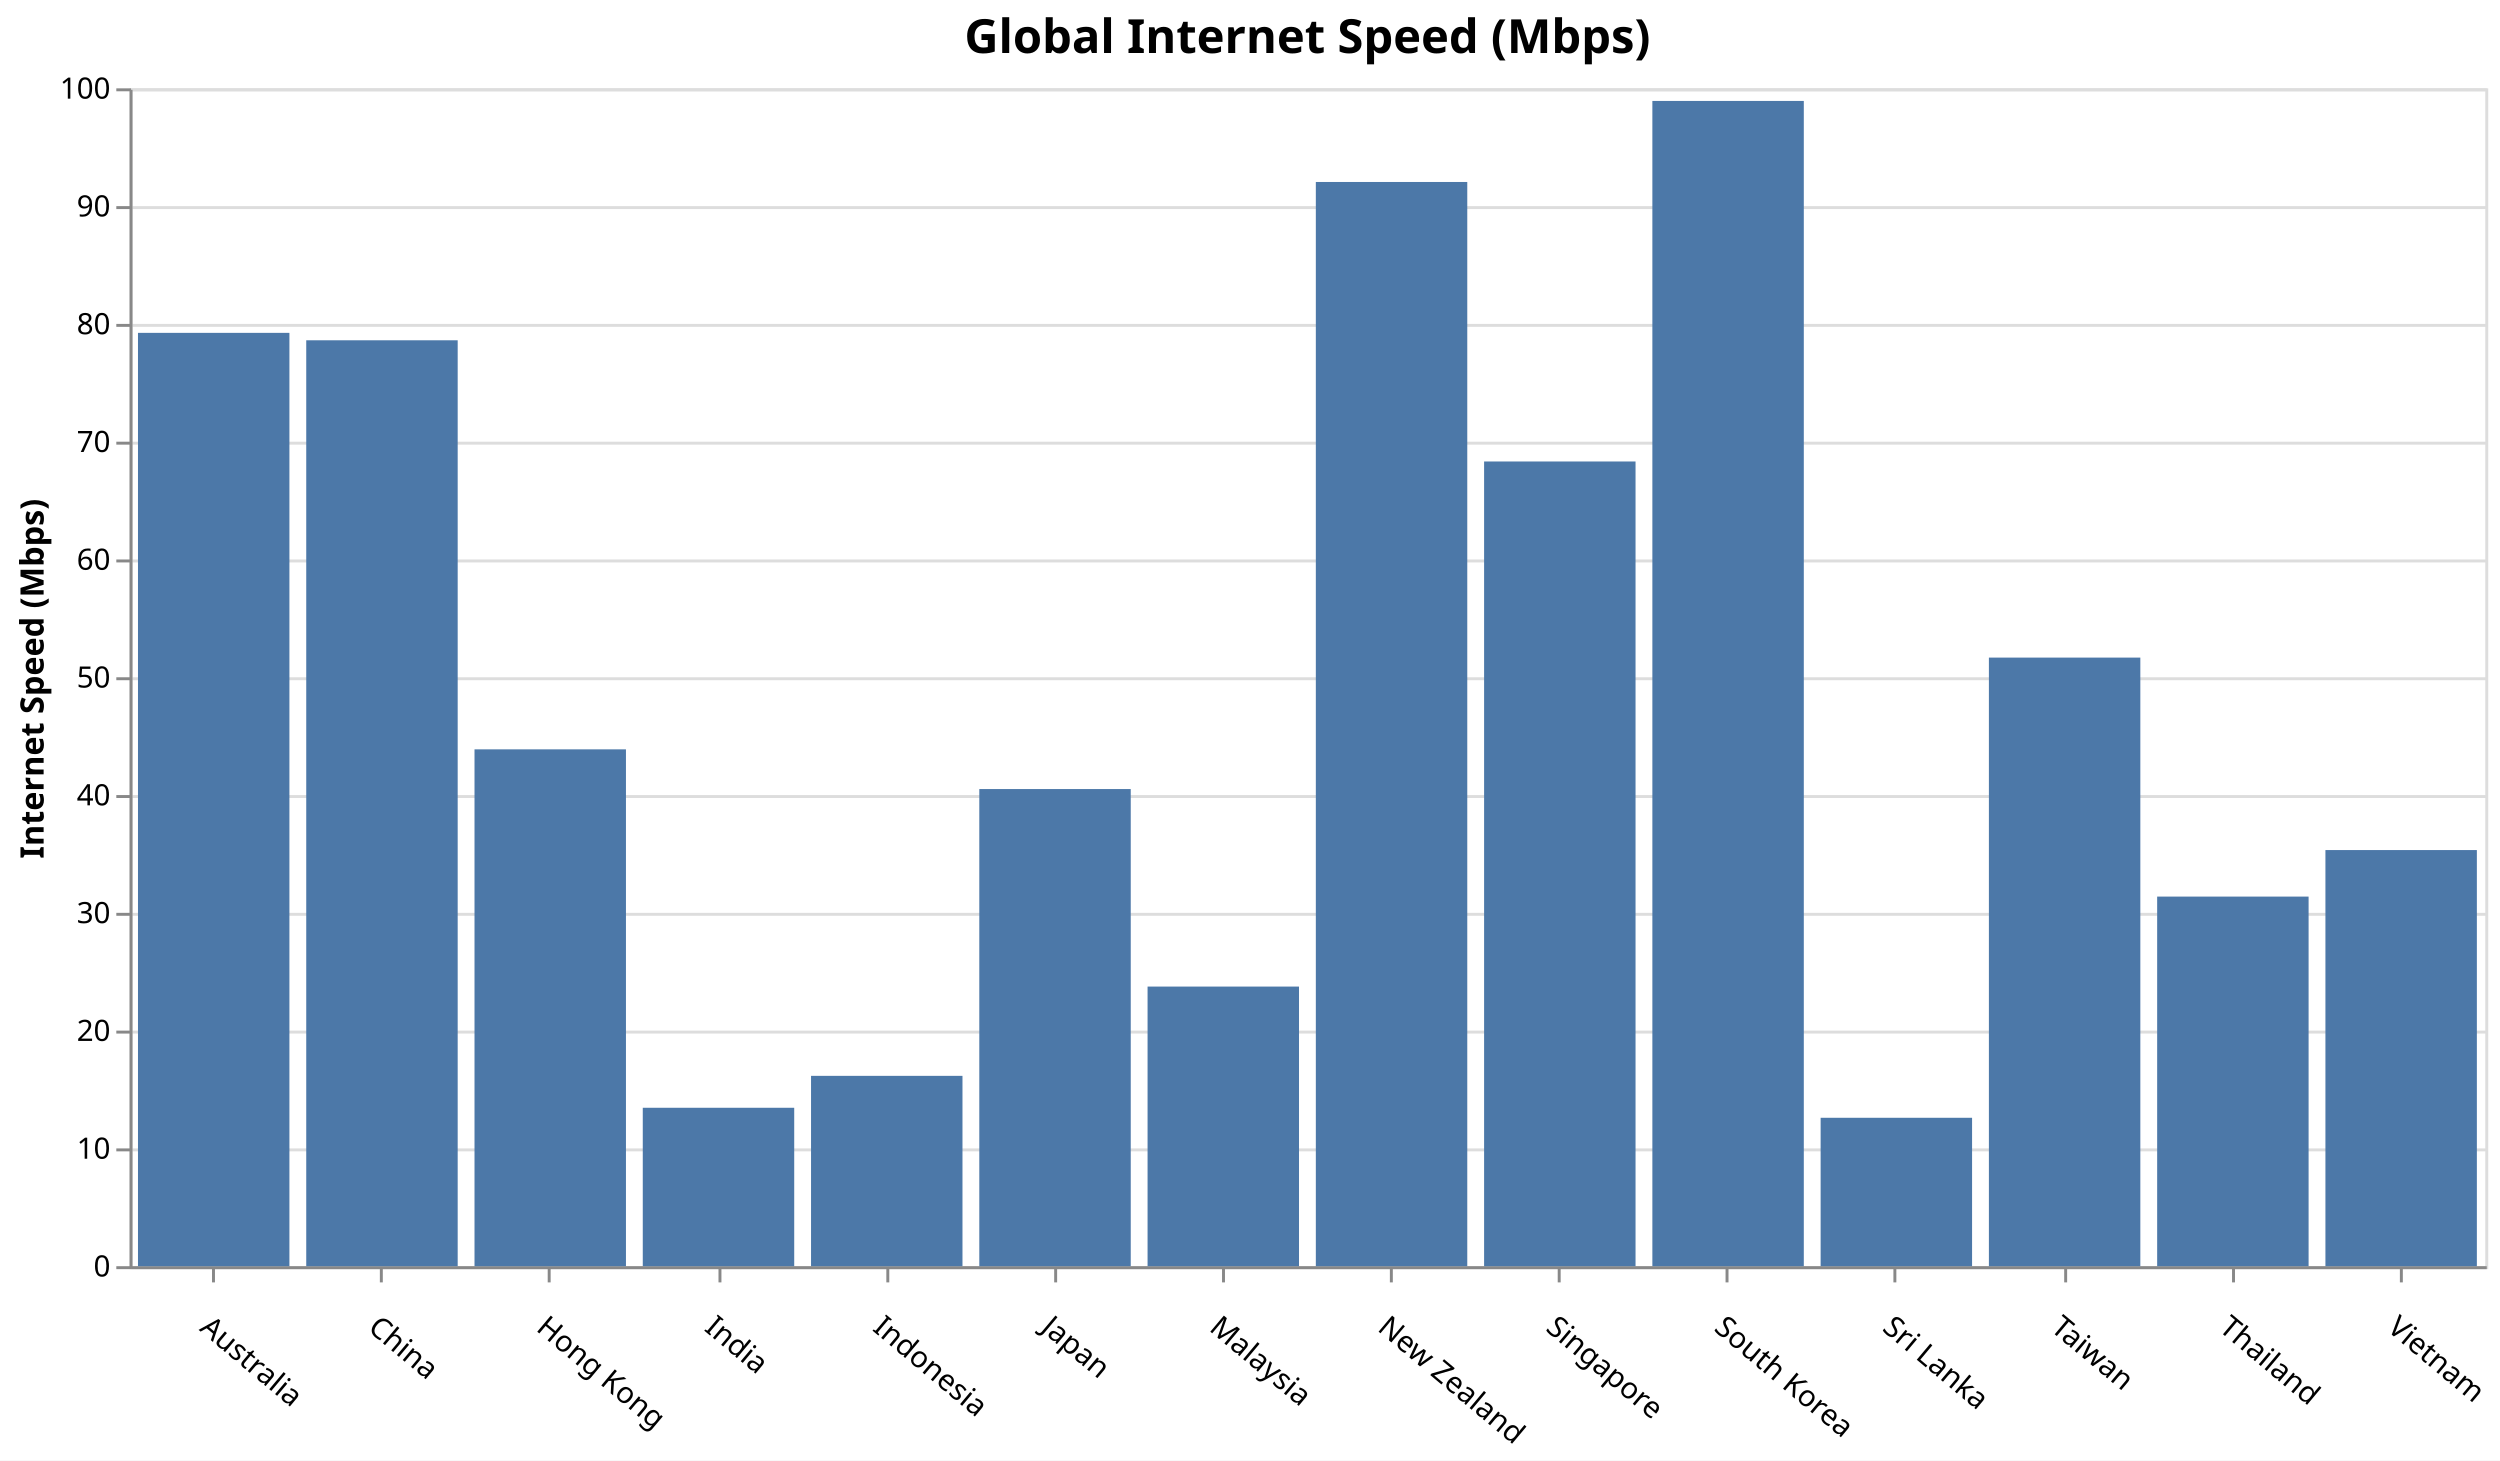
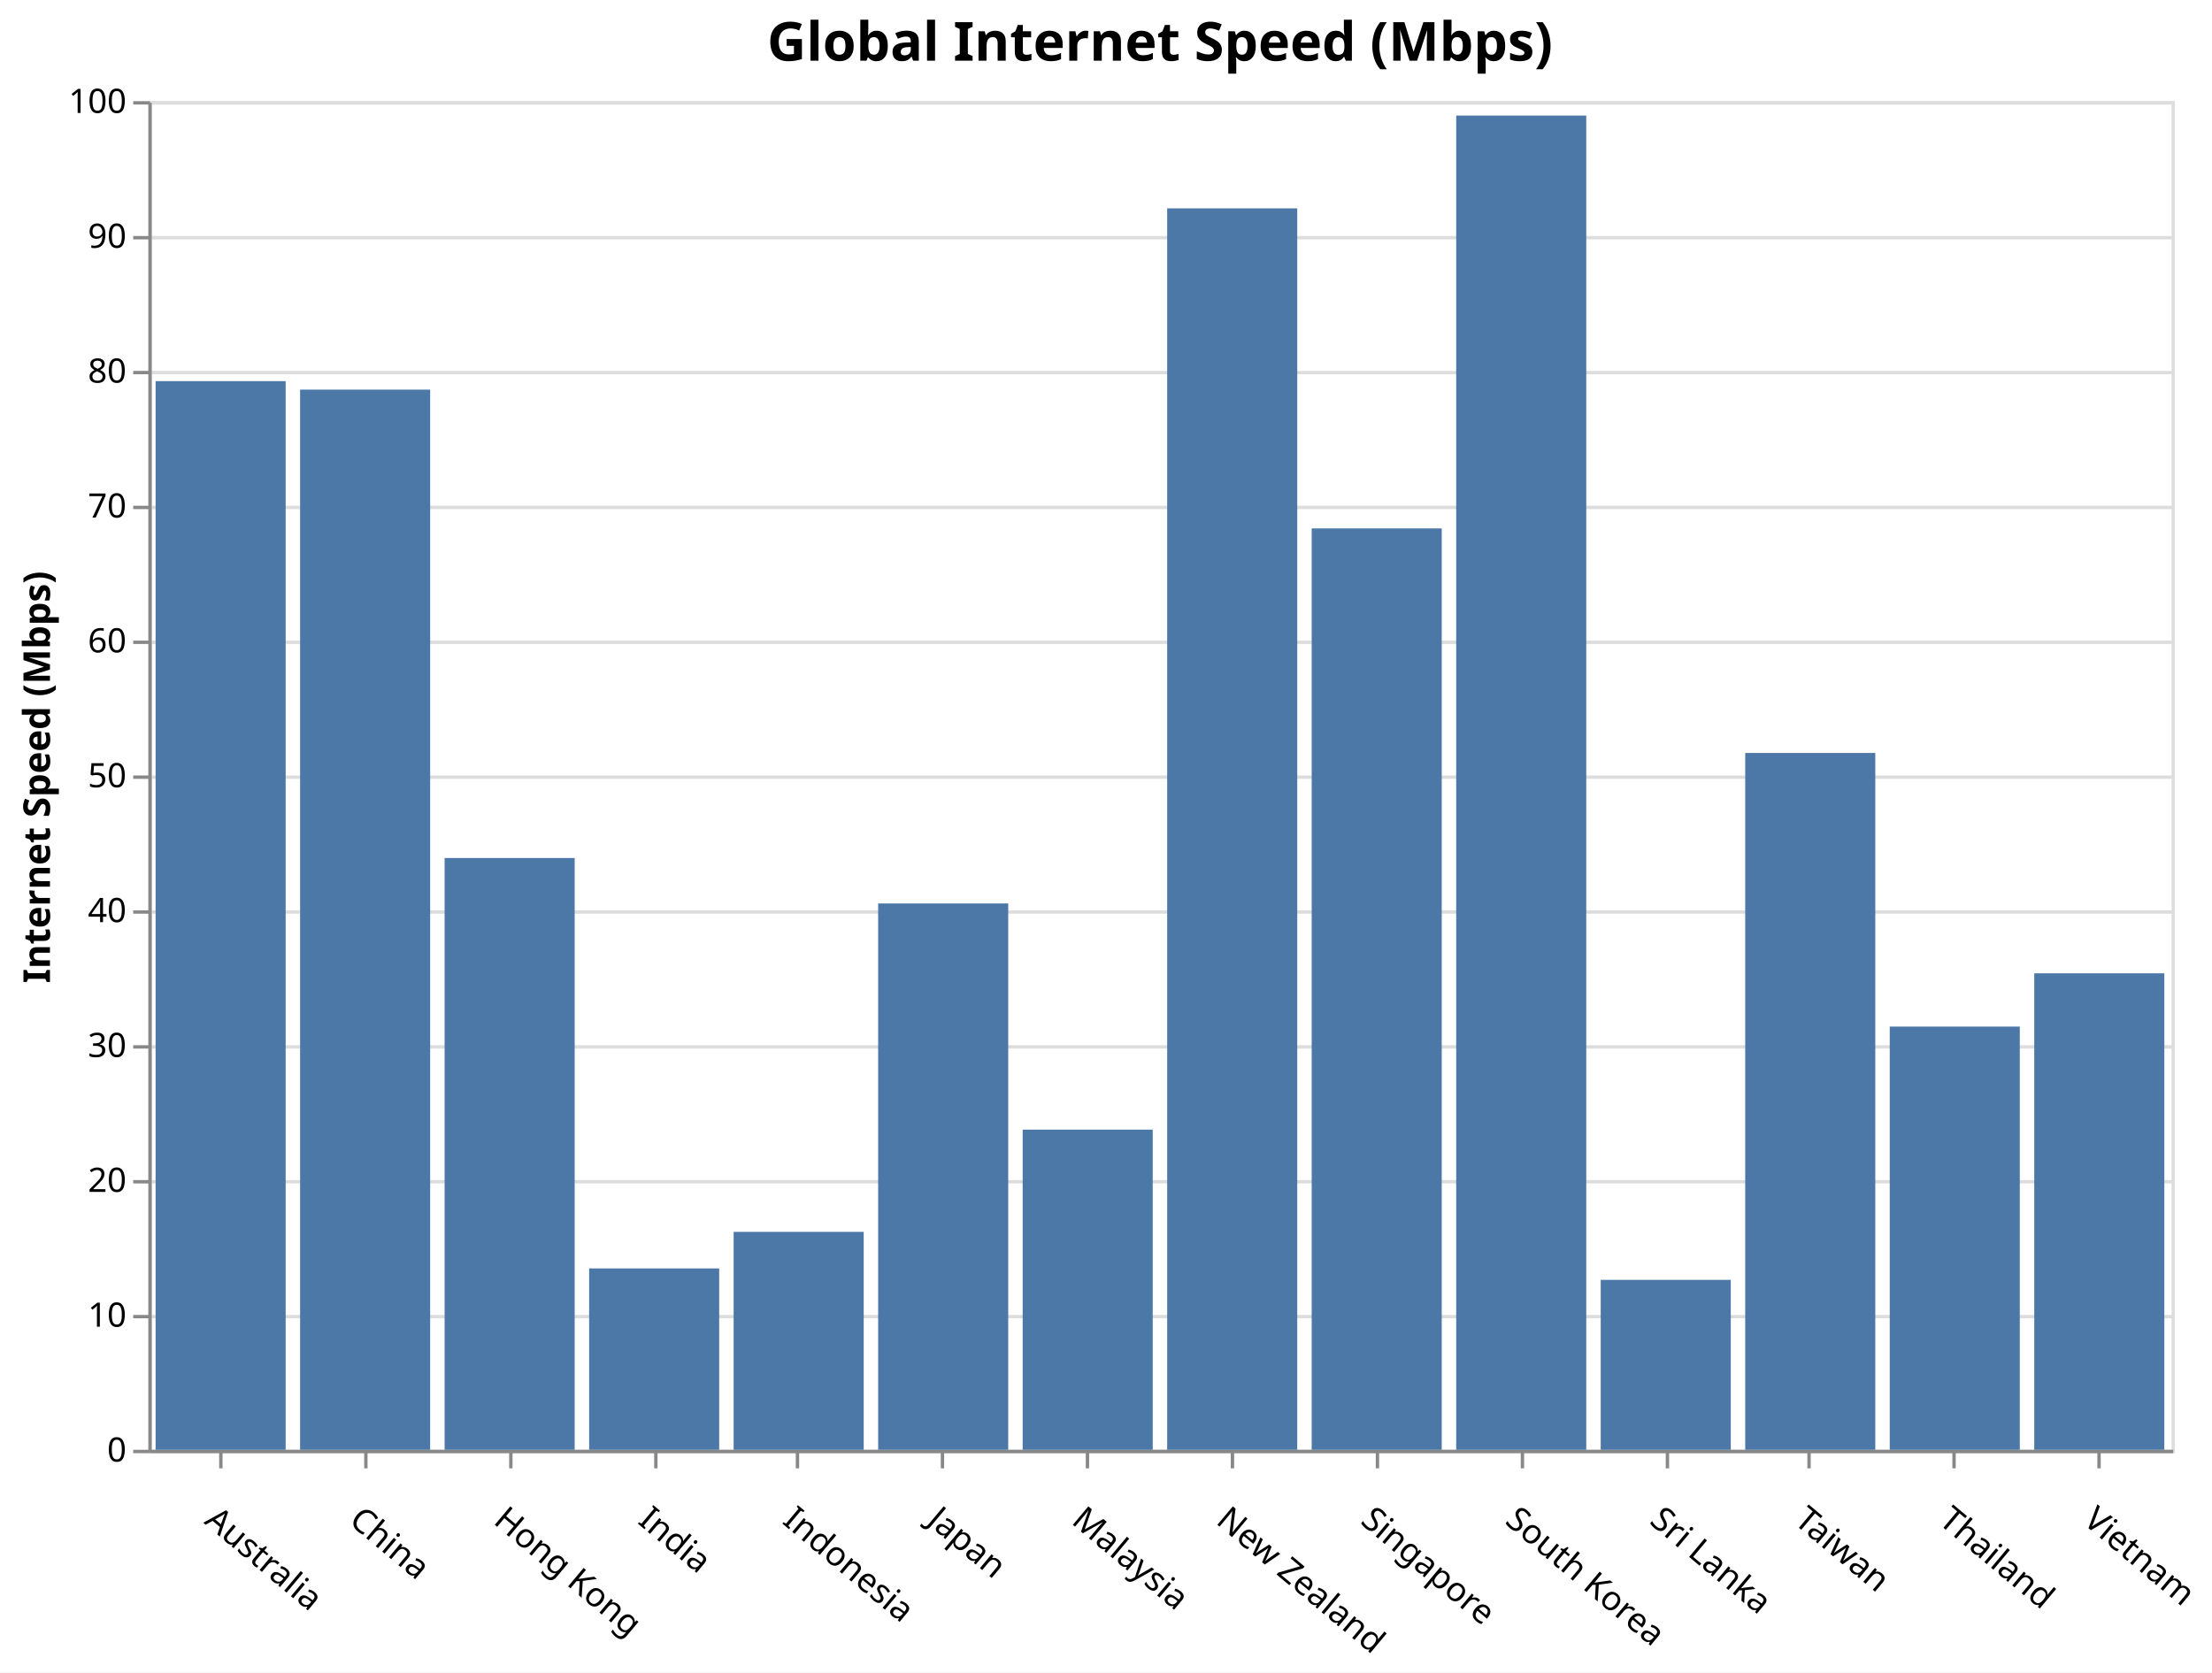
- <svg xmlns="http://www.w3.org/2000/svg" version="1.1" class="marks" width="849" height="496" viewBox="0 0 849 496">
-   <rect width="849" height="496" fill="white" />
+ <svg xmlns="http://www.w3.org/2000/svg" version="1.1" class="marks" width="656" height="496" viewBox="0 0 656 496">
+   <rect width="656" height="496" fill="white" />
  <g fill="none" stroke-miterlimit="10" transform="translate(44,30)">
    <g class="mark-group role-frame root" role="graphics-object" aria-roledescription="group mark container">
      <g transform="translate(0,0)">
-         <path class="background" aria-hidden="true" d="M0.5,0.5h800v400h-800Z" stroke="#ddd" />
+         <path class="background" aria-hidden="true" d="M0.5,0.5h600v400h-600Z" stroke="#ddd" />
        <g>
          <g class="mark-group role-axis" aria-hidden="true">
            <g transform="translate(0.5,0.5)">
              <path class="background" aria-hidden="true" d="M0,0h0v0h0Z" pointer-events="none" />
              <g>
                <g class="mark-rule role-axis-grid" pointer-events="none">
-                   <line transform="translate(0,400)" x2="800" y2="0" stroke="#ddd" stroke-width="1" opacity="1" />
-                   <line transform="translate(0,360)" x2="800" y2="0" stroke="#ddd" stroke-width="1" opacity="1" />
-                   <line transform="translate(0,320)" x2="800" y2="0" stroke="#ddd" stroke-width="1" opacity="1" />
-                   <line transform="translate(0,280)" x2="800" y2="0" stroke="#ddd" stroke-width="1" opacity="1" />
-                   <line transform="translate(0,240)" x2="800" y2="0" stroke="#ddd" stroke-width="1" opacity="1" />
-                   <line transform="translate(0,200)" x2="800" y2="0" stroke="#ddd" stroke-width="1" opacity="1" />
-                   <line transform="translate(0,160)" x2="800" y2="0" stroke="#ddd" stroke-width="1" opacity="1" />
-                   <line transform="translate(0,120)" x2="800" y2="0" stroke="#ddd" stroke-width="1" opacity="1" />
-                   <line transform="translate(0,80)" x2="800" y2="0" stroke="#ddd" stroke-width="1" opacity="1" />
-                   <line transform="translate(0,40)" x2="800" y2="0" stroke="#ddd" stroke-width="1" opacity="1" />
-                   <line transform="translate(0,0)" x2="800" y2="0" stroke="#ddd" stroke-width="1" opacity="1" />
+                   <line transform="translate(0,400)" x2="600" y2="0" stroke="#ddd" stroke-width="1" opacity="1" />
+                   <line transform="translate(0,360)" x2="600" y2="0" stroke="#ddd" stroke-width="1" opacity="1" />
+                   <line transform="translate(0,320)" x2="600" y2="0" stroke="#ddd" stroke-width="1" opacity="1" />
+                   <line transform="translate(0,280)" x2="600" y2="0" stroke="#ddd" stroke-width="1" opacity="1" />
+                   <line transform="translate(0,240)" x2="600" y2="0" stroke="#ddd" stroke-width="1" opacity="1" />
+                   <line transform="translate(0,200)" x2="600" y2="0" stroke="#ddd" stroke-width="1" opacity="1" />
+                   <line transform="translate(0,160)" x2="600" y2="0" stroke="#ddd" stroke-width="1" opacity="1" />
+                   <line transform="translate(0,120)" x2="600" y2="0" stroke="#ddd" stroke-width="1" opacity="1" />
+                   <line transform="translate(0,80)" x2="600" y2="0" stroke="#ddd" stroke-width="1" opacity="1" />
+                   <line transform="translate(0,40)" x2="600" y2="0" stroke="#ddd" stroke-width="1" opacity="1" />
+                   <line transform="translate(0,0)" x2="600" y2="0" stroke="#ddd" stroke-width="1" opacity="1" />
                </g>
              </g>
              <path class="foreground" aria-hidden="true" d="" pointer-events="none" display="none" />
            </g>
          </g>
          <g class="mark-group role-axis" role="graphics-symbol" aria-roledescription="axis" aria-label="X-axis for a discrete scale with 14 values: Australia, China, Hong Kong, India, Indonesia, ending with Vietnam">
            <g transform="translate(0.5,400.5)">
              <path class="background" aria-hidden="true" d="M0,0h0v0h0Z" pointer-events="none" />
              <g>
                <g class="mark-rule role-axis-tick" pointer-events="none">
-                   <line transform="translate(28,0)" x2="0" y2="5" stroke="#888" stroke-width="1" opacity="1" />
-                   <line transform="translate(85,0)" x2="0" y2="5" stroke="#888" stroke-width="1" opacity="1" />
-                   <line transform="translate(142,0)" x2="0" y2="5" stroke="#888" stroke-width="1" opacity="1" />
-                   <line transform="translate(200,0)" x2="0" y2="5" stroke="#888" stroke-width="1" opacity="1" />
-                   <line transform="translate(257,0)" x2="0" y2="5" stroke="#888" stroke-width="1" opacity="1" />
-                   <line transform="translate(314,0)" x2="0" y2="5" stroke="#888" stroke-width="1" opacity="1" />
-                   <line transform="translate(371,0)" x2="0" y2="5" stroke="#888" stroke-width="1" opacity="1" />
-                   <line transform="translate(428,0)" x2="0" y2="5" stroke="#888" stroke-width="1" opacity="1" />
-                   <line transform="translate(485,0)" x2="0" y2="5" stroke="#888" stroke-width="1" opacity="1" />
-                   <line transform="translate(542,0)" x2="0" y2="5" stroke="#888" stroke-width="1" opacity="1" />
-                   <line transform="translate(599,0)" x2="0" y2="5" stroke="#888" stroke-width="1" opacity="1" />
-                   <line transform="translate(657,0)" x2="0" y2="5" stroke="#888" stroke-width="1" opacity="1" />
-                   <line transform="translate(714,0)" x2="0" y2="5" stroke="#888" stroke-width="1" opacity="1" />
-                   <line transform="translate(771,0)" x2="0" y2="5" stroke="#888" stroke-width="1" opacity="1" />
+                   <line transform="translate(21,0)" x2="0" y2="5" stroke="#888" stroke-width="1" opacity="1" />
+                   <line transform="translate(64,0)" x2="0" y2="5" stroke="#888" stroke-width="1" opacity="1" />
+                   <line transform="translate(107,0)" x2="0" y2="5" stroke="#888" stroke-width="1" opacity="1" />
+                   <line transform="translate(150,0)" x2="0" y2="5" stroke="#888" stroke-width="1" opacity="1" />
+                   <line transform="translate(192,0)" x2="0" y2="5" stroke="#888" stroke-width="1" opacity="1" />
+                   <line transform="translate(235,0)" x2="0" y2="5" stroke="#888" stroke-width="1" opacity="1" />
+                   <line transform="translate(278,0)" x2="0" y2="5" stroke="#888" stroke-width="1" opacity="1" />
+                   <line transform="translate(321,0)" x2="0" y2="5" stroke="#888" stroke-width="1" opacity="1" />
+                   <line transform="translate(364,0)" x2="0" y2="5" stroke="#888" stroke-width="1" opacity="1" />
+                   <line transform="translate(407,0)" x2="0" y2="5" stroke="#888" stroke-width="1" opacity="1" />
+                   <line transform="translate(450,0)" x2="0" y2="5" stroke="#888" stroke-width="1" opacity="1" />
+                   <line transform="translate(492,0)" x2="0" y2="5" stroke="#888" stroke-width="1" opacity="1" />
+                   <line transform="translate(535,0)" x2="0" y2="5" stroke="#888" stroke-width="1" opacity="1" />
+                   <line transform="translate(578,0)" x2="0" y2="5" stroke="#888" stroke-width="1" opacity="1" />
                </g>
                <g class="mark-text role-axis-label" pointer-events="none">
-                   <text text-anchor="start" transform="translate(28.07143,15) rotate(40) translate(0,8)" font-family="sans-serif" font-size="10px" fill="#000" opacity="1">Australia</text>
-                   <text text-anchor="start" transform="translate(85.21429,15) rotate(40) translate(0,8)" font-family="sans-serif" font-size="10px" fill="#000" opacity="1">China</text>
-                   <text text-anchor="start" transform="translate(142.3571,15) rotate(40) translate(0,8)" font-family="sans-serif" font-size="10px" fill="#000" opacity="1">Hong Kong</text>
-                   <text text-anchor="start" transform="translate(199.5,15) rotate(40) translate(0,8)" font-family="sans-serif" font-size="10px" fill="#000" opacity="1">India</text>
-                   <text text-anchor="start" transform="translate(256.6429,15) rotate(40) translate(0,8)" font-family="sans-serif" font-size="10px" fill="#000" opacity="1">Indonesia</text>
-                   <text text-anchor="start" transform="translate(313.7857,15) rotate(40) translate(0,8)" font-family="sans-serif" font-size="10px" fill="#000" opacity="1">Japan</text>
-                   <text text-anchor="start" transform="translate(370.9286,15) rotate(40) translate(0,8)" font-family="sans-serif" font-size="10px" fill="#000" opacity="1">Malaysia</text>
-                   <text text-anchor="start" transform="translate(428.0714,15) rotate(40) translate(0,8)" font-family="sans-serif" font-size="10px" fill="#000" opacity="1">New Zealand</text>
-                   <text text-anchor="start" transform="translate(485.2143,15) rotate(40) translate(0,8)" font-family="sans-serif" font-size="10px" fill="#000" opacity="1">Singapore</text>
-                   <text text-anchor="start" transform="translate(542.3571,15) rotate(40) translate(0,8)" font-family="sans-serif" font-size="10px" fill="#000" opacity="1">South Korea</text>
-                   <text text-anchor="start" transform="translate(599.5,15) rotate(40) translate(0,8)" font-family="sans-serif" font-size="10px" fill="#000" opacity="1">Sri Lanka</text>
-                   <text text-anchor="start" transform="translate(656.6429,15) rotate(40) translate(0,8)" font-family="sans-serif" font-size="10px" fill="#000" opacity="1">Taiwan</text>
-                   <text text-anchor="start" transform="translate(713.7857,15) rotate(40) translate(0,8)" font-family="sans-serif" font-size="10px" fill="#000" opacity="1">Thailand</text>
-                   <text text-anchor="start" transform="translate(770.9286,15) rotate(40) translate(0,8)" font-family="sans-serif" font-size="10px" fill="#000" opacity="1">Vietnam</text>
+                   <text text-anchor="start" transform="translate(20.92857,15) rotate(40) translate(0,8)" font-family="sans-serif" font-size="10px" fill="#000" opacity="1">Australia</text>
+                   <text text-anchor="start" transform="translate(63.78571,15) rotate(40) translate(0,8)" font-family="sans-serif" font-size="10px" fill="#000" opacity="1">China</text>
+                   <text text-anchor="start" transform="translate(106.6429,15) rotate(40) translate(0,8)" font-family="sans-serif" font-size="10px" fill="#000" opacity="1">Hong Kong</text>
+                   <text text-anchor="start" transform="translate(149.5,15) rotate(40) translate(0,8)" font-family="sans-serif" font-size="10px" fill="#000" opacity="1">India</text>
+                   <text text-anchor="start" transform="translate(192.3571,15) rotate(40) translate(0,8)" font-family="sans-serif" font-size="10px" fill="#000" opacity="1">Indonesia</text>
+                   <text text-anchor="start" transform="translate(235.2143,15) rotate(40) translate(0,8)" font-family="sans-serif" font-size="10px" fill="#000" opacity="1">Japan</text>
+                   <text text-anchor="start" transform="translate(278.0714,15) rotate(40) translate(0,8)" font-family="sans-serif" font-size="10px" fill="#000" opacity="1">Malaysia</text>
+                   <text text-anchor="start" transform="translate(320.9286,15) rotate(40) translate(0,8)" font-family="sans-serif" font-size="10px" fill="#000" opacity="1">New Zealand</text>
+                   <text text-anchor="start" transform="translate(363.7857,15) rotate(40) translate(0,8)" font-family="sans-serif" font-size="10px" fill="#000" opacity="1">Singapore</text>
+                   <text text-anchor="start" transform="translate(406.6429,15) rotate(40) translate(0,8)" font-family="sans-serif" font-size="10px" fill="#000" opacity="1">South Korea</text>
+                   <text text-anchor="start" transform="translate(449.5,15) rotate(40) translate(0,8)" font-family="sans-serif" font-size="10px" fill="#000" opacity="1">Sri Lanka</text>
+                   <text text-anchor="start" transform="translate(492.3571,15) rotate(40) translate(0,8)" font-family="sans-serif" font-size="10px" fill="#000" opacity="1">Taiwan</text>
+                   <text text-anchor="start" transform="translate(535.2143,15) rotate(40) translate(0,8)" font-family="sans-serif" font-size="10px" fill="#000" opacity="1">Thailand</text>
+                   <text text-anchor="start" transform="translate(578.0714,15) rotate(40) translate(0,8)" font-family="sans-serif" font-size="10px" fill="#000" opacity="1">Vietnam</text>
                </g>
                <g class="mark-rule role-axis-domain" pointer-events="none">
-                   <line transform="translate(0,0)" x2="800" y2="0" stroke="#888" stroke-width="1" opacity="1" />
+                   <line transform="translate(0,0)" x2="600" y2="0" stroke="#888" stroke-width="1" opacity="1" />
                </g>
              </g>
              <path class="foreground" aria-hidden="true" d="" pointer-events="none" display="none" />
            </g>
          </g>
          <g class="mark-group role-axis" role="graphics-symbol" aria-roledescription="axis" aria-label="Y-axis titled 'Internet Speed (Mbps)' for a linear scale with values from 0 to 100">
            <g transform="translate(0.5,0.5)">
              <path class="background" aria-hidden="true" d="M0,0h0v0h0Z" pointer-events="none" />
              <g>
                <g class="mark-rule role-axis-tick" pointer-events="none">
                  <line transform="translate(0,400)" x2="-5" y2="0" stroke="#888" stroke-width="1" opacity="1" />
                  <line transform="translate(0,360)" x2="-5" y2="0" stroke="#888" stroke-width="1" opacity="1" />
                  <line transform="translate(0,320)" x2="-5" y2="0" stroke="#888" stroke-width="1" opacity="1" />
                  <line transform="translate(0,280)" x2="-5" y2="0" stroke="#888" stroke-width="1" opacity="1" />
                  <line transform="translate(0,240)" x2="-5" y2="0" stroke="#888" stroke-width="1" opacity="1" />
                  <line transform="translate(0,200)" x2="-5" y2="0" stroke="#888" stroke-width="1" opacity="1" />
                  <line transform="translate(0,160)" x2="-5" y2="0" stroke="#888" stroke-width="1" opacity="1" />
                  <line transform="translate(0,120)" x2="-5" y2="0" stroke="#888" stroke-width="1" opacity="1" />
                  <line transform="translate(0,80)" x2="-5" y2="0" stroke="#888" stroke-width="1" opacity="1" />
                  <line transform="translate(0,40)" x2="-5" y2="0" stroke="#888" stroke-width="1" opacity="1" />
                  <line transform="translate(0,0)" x2="-5" y2="0" stroke="#888" stroke-width="1" opacity="1" />
                </g>
                <g class="mark-text role-axis-label" pointer-events="none">
                  <text text-anchor="end" transform="translate(-7,403)" font-family="sans-serif" font-size="10px" fill="#000" opacity="1">0</text>
                  <text text-anchor="end" transform="translate(-7,363)" font-family="sans-serif" font-size="10px" fill="#000" opacity="1">10</text>
                  <text text-anchor="end" transform="translate(-7,323)" font-family="sans-serif" font-size="10px" fill="#000" opacity="1">20</text>
                  <text text-anchor="end" transform="translate(-7,283)" font-family="sans-serif" font-size="10px" fill="#000" opacity="1">30</text>
                  <text text-anchor="end" transform="translate(-7,243)" font-family="sans-serif" font-size="10px" fill="#000" opacity="1">40</text>
                  <text text-anchor="end" transform="translate(-7,203)" font-family="sans-serif" font-size="10px" fill="#000" opacity="1">50</text>
                  <text text-anchor="end" transform="translate(-7,163)" font-family="sans-serif" font-size="10px" fill="#000" opacity="1">60</text>
                  <text text-anchor="end" transform="translate(-7,123)" font-family="sans-serif" font-size="10px" fill="#000" opacity="1">70</text>
                  <text text-anchor="end" transform="translate(-7,83)" font-family="sans-serif" font-size="10px" fill="#000" opacity="1">80</text>
                  <text text-anchor="end" transform="translate(-7,43)" font-family="sans-serif" font-size="10px" fill="#000" opacity="1">90</text>
                  <text text-anchor="end" transform="translate(-7,3)" font-family="sans-serif" font-size="10px" fill="#000" opacity="1">100</text>
                </g>
                <g class="mark-rule role-axis-domain" pointer-events="none">
                  <line transform="translate(0,400)" x2="0" y2="-400" stroke="#888" stroke-width="1" opacity="1" />
                </g>
                <g class="mark-text role-axis-title" pointer-events="none">
                  <text text-anchor="middle" transform="translate(-27.68457,200) rotate(-90) translate(0,-2)" font-family="sans-serif" font-size="11px" font-weight="bold" fill="#000" opacity="1">Internet Speed (Mbps)</text>
                </g>
              </g>
              <path class="foreground" aria-hidden="true" d="" pointer-events="none" display="none" />
            </g>
          </g>
          <g class="mark-rect role-mark marks" role="graphics-object" aria-roledescription="rect mark container">
-             <path aria-label="Country: Australia; Speed: 79.24" role="graphics-symbol" aria-roledescription="bar" d="M2.857,83.04h51.429v316.96h-51.429Z" fill="#4c78a8" />
-             <path aria-label="Country: China; Speed: 78.61" role="graphics-symbol" aria-roledescription="bar" d="M60,85.56h51.429v314.44h-51.429Z" fill="#4c78a8" />
-             <path aria-label="Country: Hong Kong; Speed: 43.88" role="graphics-symbol" aria-roledescription="bar" d="M117.143,224.48h51.429v175.52h-51.429Z" fill="#4c78a8" />
-             <path aria-label="Country: India; Speed: 13.45" role="graphics-symbol" aria-roledescription="bar" d="M174.286,346.2h51.429v53.8h-51.429Z" fill="#4c78a8" />
-             <path aria-label="Country: Indonesia; Speed: 16.16" role="graphics-symbol" aria-roledescription="bar" d="M231.429,335.36h51.429v64.64h-51.429Z" fill="#4c78a8" />
-             <path aria-label="Country: Japan; Speed: 40.51" role="graphics-symbol" aria-roledescription="bar" d="M288.571,237.96h51.429v162.04h-51.429Z" fill="#4c78a8" />
-             <path aria-label="Country: Malaysia; Speed: 23.74" role="graphics-symbol" aria-roledescription="bar" d="M345.714,305.04h51.429v94.96h-51.429Z" fill="#4c78a8" />
-             <path aria-label="Country: New Zealand; Speed: 92.05" role="graphics-symbol" aria-roledescription="bar" d="M402.857,31.8h51.429v368.2h-51.429Z" fill="#4c78a8" />
-             <path aria-label="Country: Singapore; Speed: 68.32" role="graphics-symbol" aria-roledescription="bar" d="M460,126.72h51.429v273.28h-51.429Z" fill="#4c78a8" />
-             <path aria-label="Country: South Korea; Speed: 98.93" role="graphics-symbol" aria-roledescription="bar" d="M517.143,4.28h51.429v395.72h-51.429Z" fill="#4c78a8" />
-             <path aria-label="Country: Sri Lanka; Speed: 12.6" role="graphics-symbol" aria-roledescription="bar" d="M574.286,349.6h51.429v50.4h-51.429Z" fill="#4c78a8" />
-             <path aria-label="Country: Taiwan; Speed: 51.67" role="graphics-symbol" aria-roledescription="bar" d="M631.429,193.32h51.429v206.68h-51.429Z" fill="#4c78a8" />
-             <path aria-label="Country: Thailand; Speed: 31.38" role="graphics-symbol" aria-roledescription="bar" d="M688.571,274.48h51.429v125.52h-51.429Z" fill="#4c78a8" />
-             <path aria-label="Country: Vietnam; Speed: 35.33" role="graphics-symbol" aria-roledescription="bar" d="M745.714,258.68h51.429v141.32h-51.429Z" fill="#4c78a8" />
+             <path aria-label="Country: Australia; Speed: 79.24" role="graphics-symbol" aria-roledescription="bar" d="M2.143,83.04h38.571v316.96h-38.571Z" fill="#4c78a8" />
+             <path aria-label="Country: China; Speed: 78.61" role="graphics-symbol" aria-roledescription="bar" d="M45,85.56h38.571v314.44h-38.571Z" fill="#4c78a8" />
+             <path aria-label="Country: Hong Kong; Speed: 43.88" role="graphics-symbol" aria-roledescription="bar" d="M87.857,224.48h38.571v175.52h-38.571Z" fill="#4c78a8" />
+             <path aria-label="Country: India; Speed: 13.45" role="graphics-symbol" aria-roledescription="bar" d="M130.714,346.2h38.571v53.8h-38.571Z" fill="#4c78a8" />
+             <path aria-label="Country: Indonesia; Speed: 16.16" role="graphics-symbol" aria-roledescription="bar" d="M173.571,335.36h38.571v64.64h-38.571Z" fill="#4c78a8" />
+             <path aria-label="Country: Japan; Speed: 40.51" role="graphics-symbol" aria-roledescription="bar" d="M216.429,237.96h38.571v162.04h-38.571Z" fill="#4c78a8" />
+             <path aria-label="Country: Malaysia; Speed: 23.74" role="graphics-symbol" aria-roledescription="bar" d="M259.286,305.04h38.571v94.96h-38.571Z" fill="#4c78a8" />
+             <path aria-label="Country: New Zealand; Speed: 92.05" role="graphics-symbol" aria-roledescription="bar" d="M302.143,31.8h38.571v368.2h-38.571Z" fill="#4c78a8" />
+             <path aria-label="Country: Singapore; Speed: 68.32" role="graphics-symbol" aria-roledescription="bar" d="M345,126.72h38.571v273.28h-38.571Z" fill="#4c78a8" />
+             <path aria-label="Country: South Korea; Speed: 98.93" role="graphics-symbol" aria-roledescription="bar" d="M387.857,4.28h38.571v395.72h-38.571Z" fill="#4c78a8" />
+             <path aria-label="Country: Sri Lanka; Speed: 12.6" role="graphics-symbol" aria-roledescription="bar" d="M430.714,349.6h38.571v50.4h-38.571Z" fill="#4c78a8" />
+             <path aria-label="Country: Taiwan; Speed: 51.67" role="graphics-symbol" aria-roledescription="bar" d="M473.571,193.32h38.571v206.68h-38.571Z" fill="#4c78a8" />
+             <path aria-label="Country: Thailand; Speed: 31.38" role="graphics-symbol" aria-roledescription="bar" d="M516.429,274.48h38.571v125.52h-38.571Z" fill="#4c78a8" />
+             <path aria-label="Country: Vietnam; Speed: 35.33" role="graphics-symbol" aria-roledescription="bar" d="M559.286,258.68h38.571v141.32h-38.571Z" fill="#4c78a8" />
          </g>
          <g class="mark-group role-title">
-             <g transform="translate(400,-25)">
+             <g transform="translate(300,-25)">
              <path class="background" aria-hidden="true" d="M0,0h0v0h0Z" pointer-events="none" />
              <g>
                <g class="mark-text role-title-text" role="graphics-symbol" aria-roledescription="title" aria-label="Title text 'Global Internet Speed (Mbps)'" pointer-events="none">
                  <text text-anchor="middle" transform="translate(0,13)" font-family="sans-serif" font-size="16px" font-weight="bold" fill="#000" opacity="1">Global Internet Speed (Mbps)</text>
                </g>
              </g>
              <path class="foreground" aria-hidden="true" d="" pointer-events="none" display="none" />
            </g>
          </g>
        </g>
        <path class="foreground" aria-hidden="true" d="" display="none" />
      </g>
    </g>
  </g>
</svg>
